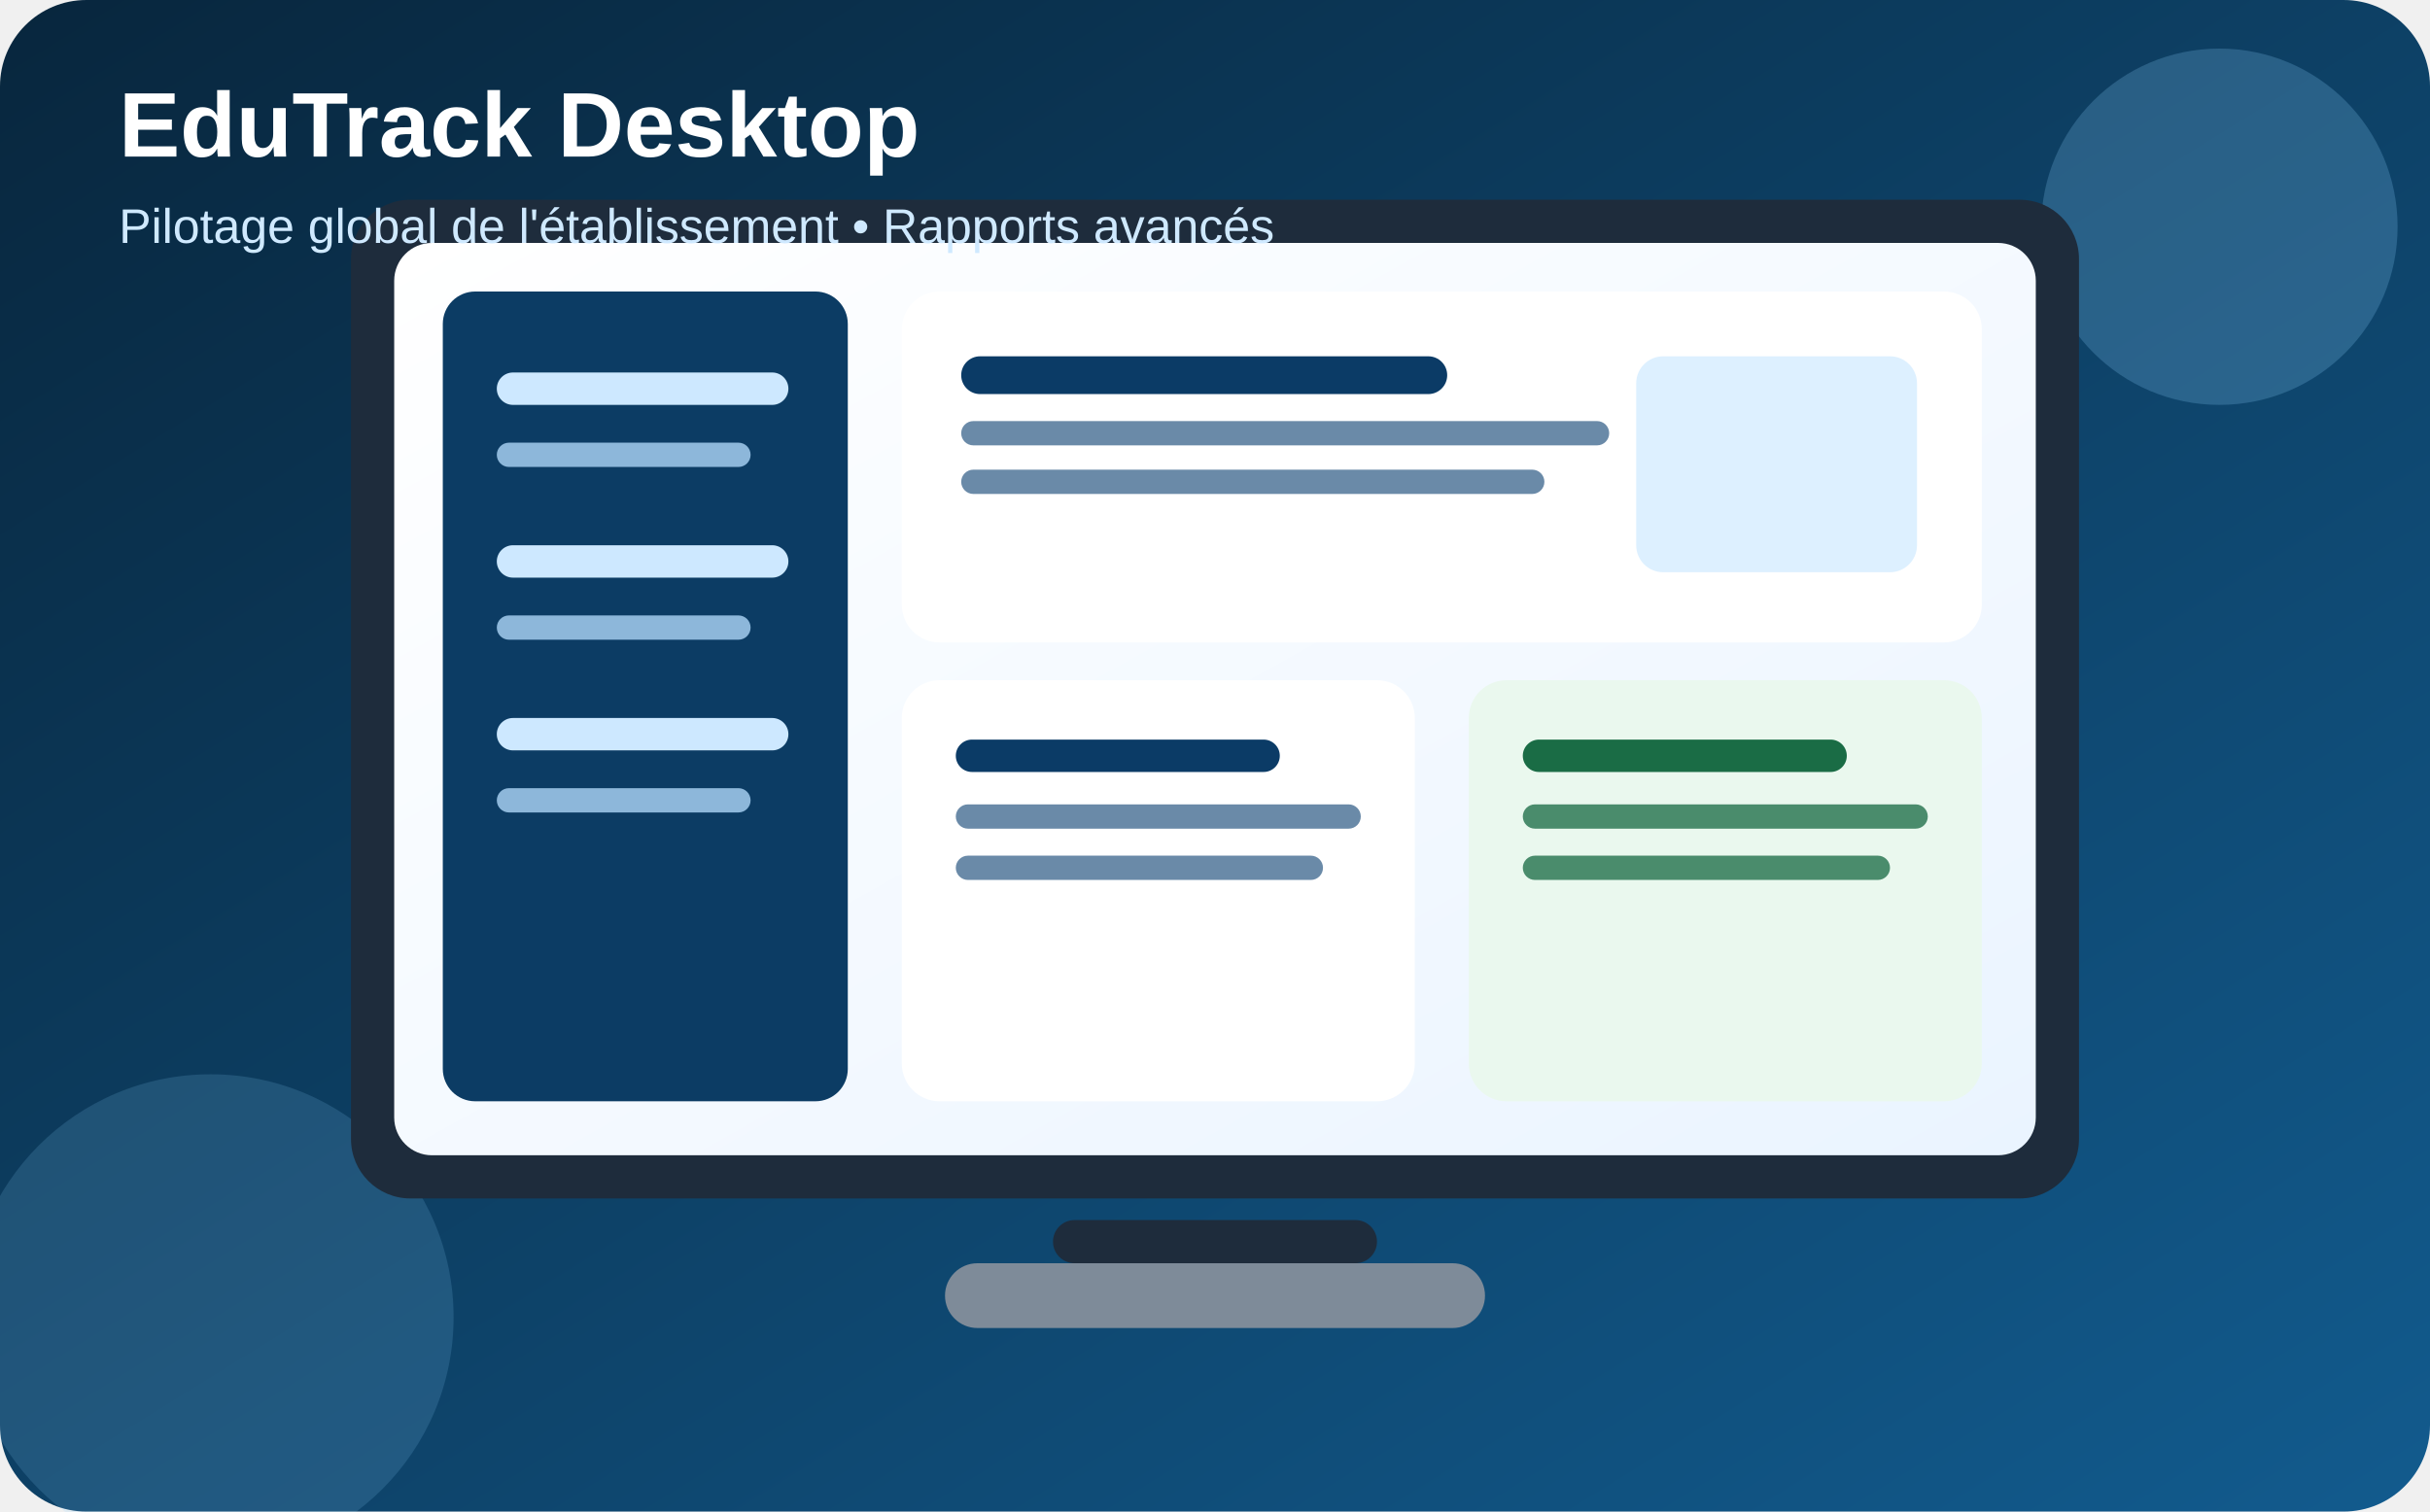
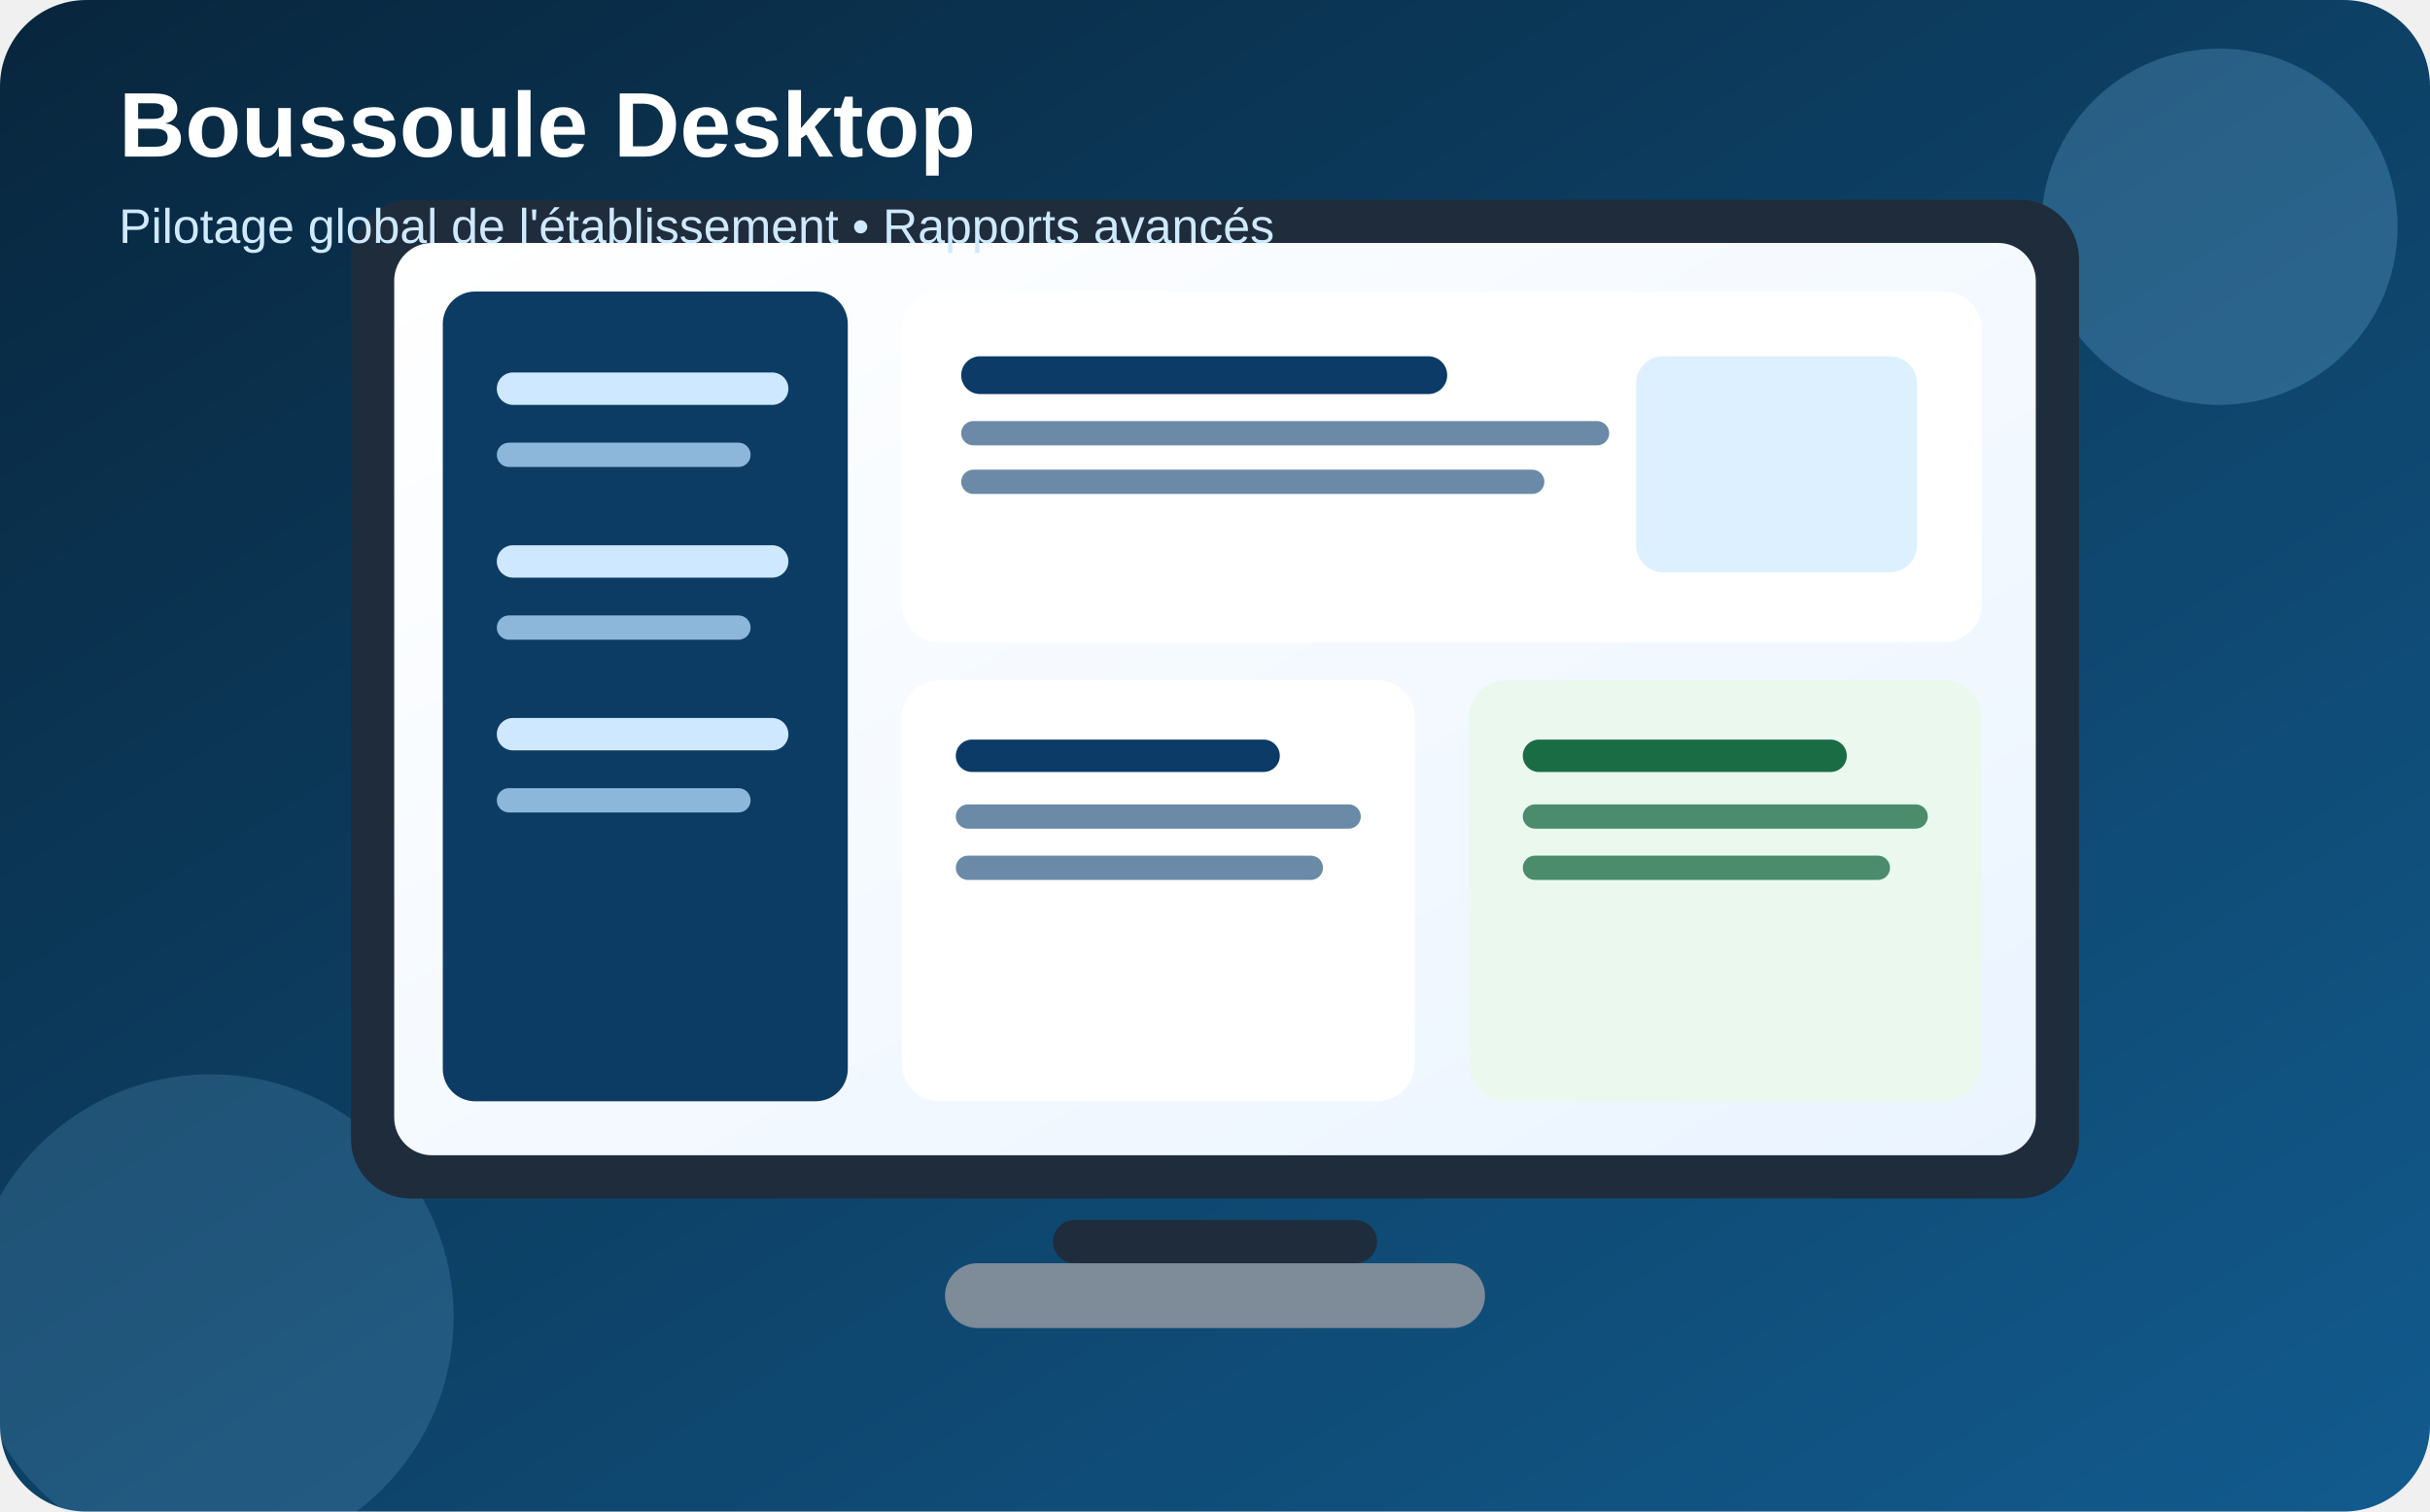
- <svg xmlns="http://www.w3.org/2000/svg" width="900" height="560" viewBox="0 0 900 560" role="img" aria-label="Application desktop EduTrack">
+ <svg xmlns="http://www.w3.org/2000/svg" width="900" height="560" viewBox="0 0 900 560" role="img" aria-label="Application desktop Boussoule">
  <defs>
    <linearGradient id="deskbg" x1="0" y1="0" x2="1" y2="1">
      <stop offset="0%" stop-color="#08263D" />
      <stop offset="100%" stop-color="#125B8E" />
    </linearGradient>
    <linearGradient id="screen" x1="0" y1="0" x2="1" y2="1">
      <stop offset="0%" stop-color="#FFFFFF" />
      <stop offset="100%" stop-color="#EAF4FF" />
    </linearGradient>
  </defs>
  <rect width="900" height="560" rx="32" fill="url(#deskbg)" />
  <circle cx="822" cy="84" r="66" fill="#8FD3FF" fill-opacity="0.22" />
  <circle cx="78" cy="488" r="90" fill="#8FD3FF" fill-opacity="0.16" />
  <rect x="130" y="74" width="640" height="370" rx="22" fill="#1E2C3C" />
  <rect x="146" y="90" width="608" height="338" rx="14" fill="url(#screen)" />
  <rect x="164" y="108" width="150" height="300" rx="12" fill="#0C3C64" />
  <rect x="184" y="138" width="108" height="12" rx="6" fill="#CDE8FF" />
  <rect x="184" y="164" width="94" height="9" rx="4.5" fill="#8DB7DA" />
  <rect x="184" y="202" width="108" height="12" rx="6" fill="#CDE8FF" />
  <rect x="184" y="228" width="94" height="9" rx="4.5" fill="#8DB7DA" />
  <rect x="184" y="266" width="108" height="12" rx="6" fill="#CDE8FF" />
  <rect x="184" y="292" width="94" height="9" rx="4.5" fill="#8DB7DA" />
  <rect x="334" y="108" width="400" height="130" rx="14" fill="#FFFFFF" />
  <rect x="356" y="132" width="180" height="14" rx="7" fill="#0B3B66" />
  <rect x="356" y="156" width="240" height="9" rx="4.5" fill="#6A8AA8" />
  <rect x="356" y="174" width="216" height="9" rx="4.5" fill="#6A8AA8" />
  <rect x="606" y="132" width="104" height="80" rx="10" fill="#DDF0FF" />
  <rect x="334" y="252" width="190" height="156" rx="14" fill="#FFFFFF" />
  <rect x="354" y="274" width="120" height="12" rx="6" fill="#0B3B66" />
  <rect x="354" y="298" width="150" height="9" rx="4.5" fill="#6A8AA8" />
  <rect x="354" y="317" width="136" height="9" rx="4.5" fill="#6A8AA8" />
  <rect x="544" y="252" width="190" height="156" rx="14" fill="#EAF8EE" />
  <rect x="564" y="274" width="120" height="12" rx="6" fill="#1A6C45" />
  <rect x="564" y="298" width="150" height="9" rx="4.5" fill="#4A8C6C" />
  <rect x="564" y="317" width="136" height="9" rx="4.5" fill="#4A8C6C" />
  <rect x="390" y="452" width="120" height="16" rx="8" fill="#1E2C3C" />
  <rect x="350" y="468" width="200" height="24" rx="12" fill="#7E8B99" />
-   <text x="44" y="58" fill="#FFFFFF" font-family="Segoe UI, Arial, sans-serif" font-size="34" font-weight="700">EduTrack Desktop</text>
+   <text x="44" y="58" fill="#FFFFFF" font-family="Segoe UI, Arial, sans-serif" font-size="34" font-weight="700">Boussoule Desktop</text>
  <text x="44" y="90" fill="#CFE9FF" font-family="Segoe UI, Arial, sans-serif" font-size="18">Pilotage global de l'établissement • Rapports avancés</text>
</svg>
